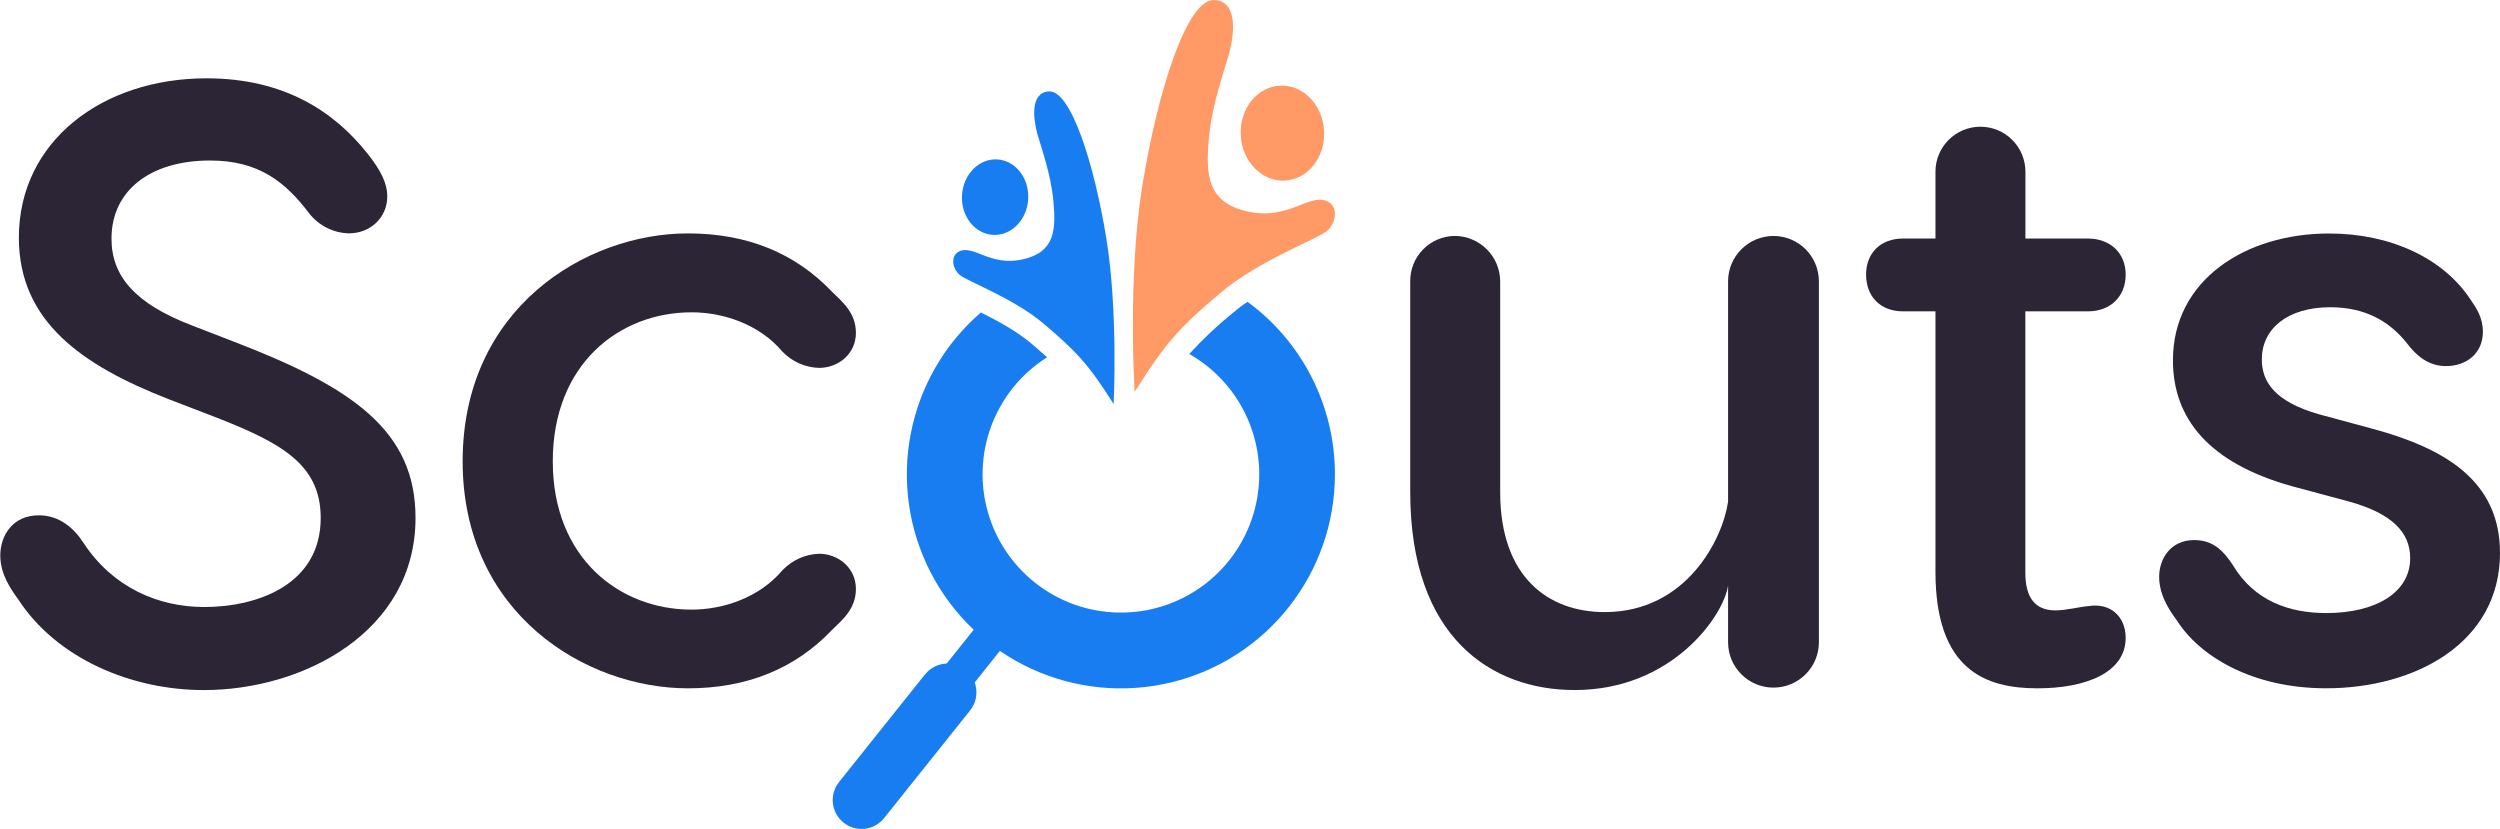
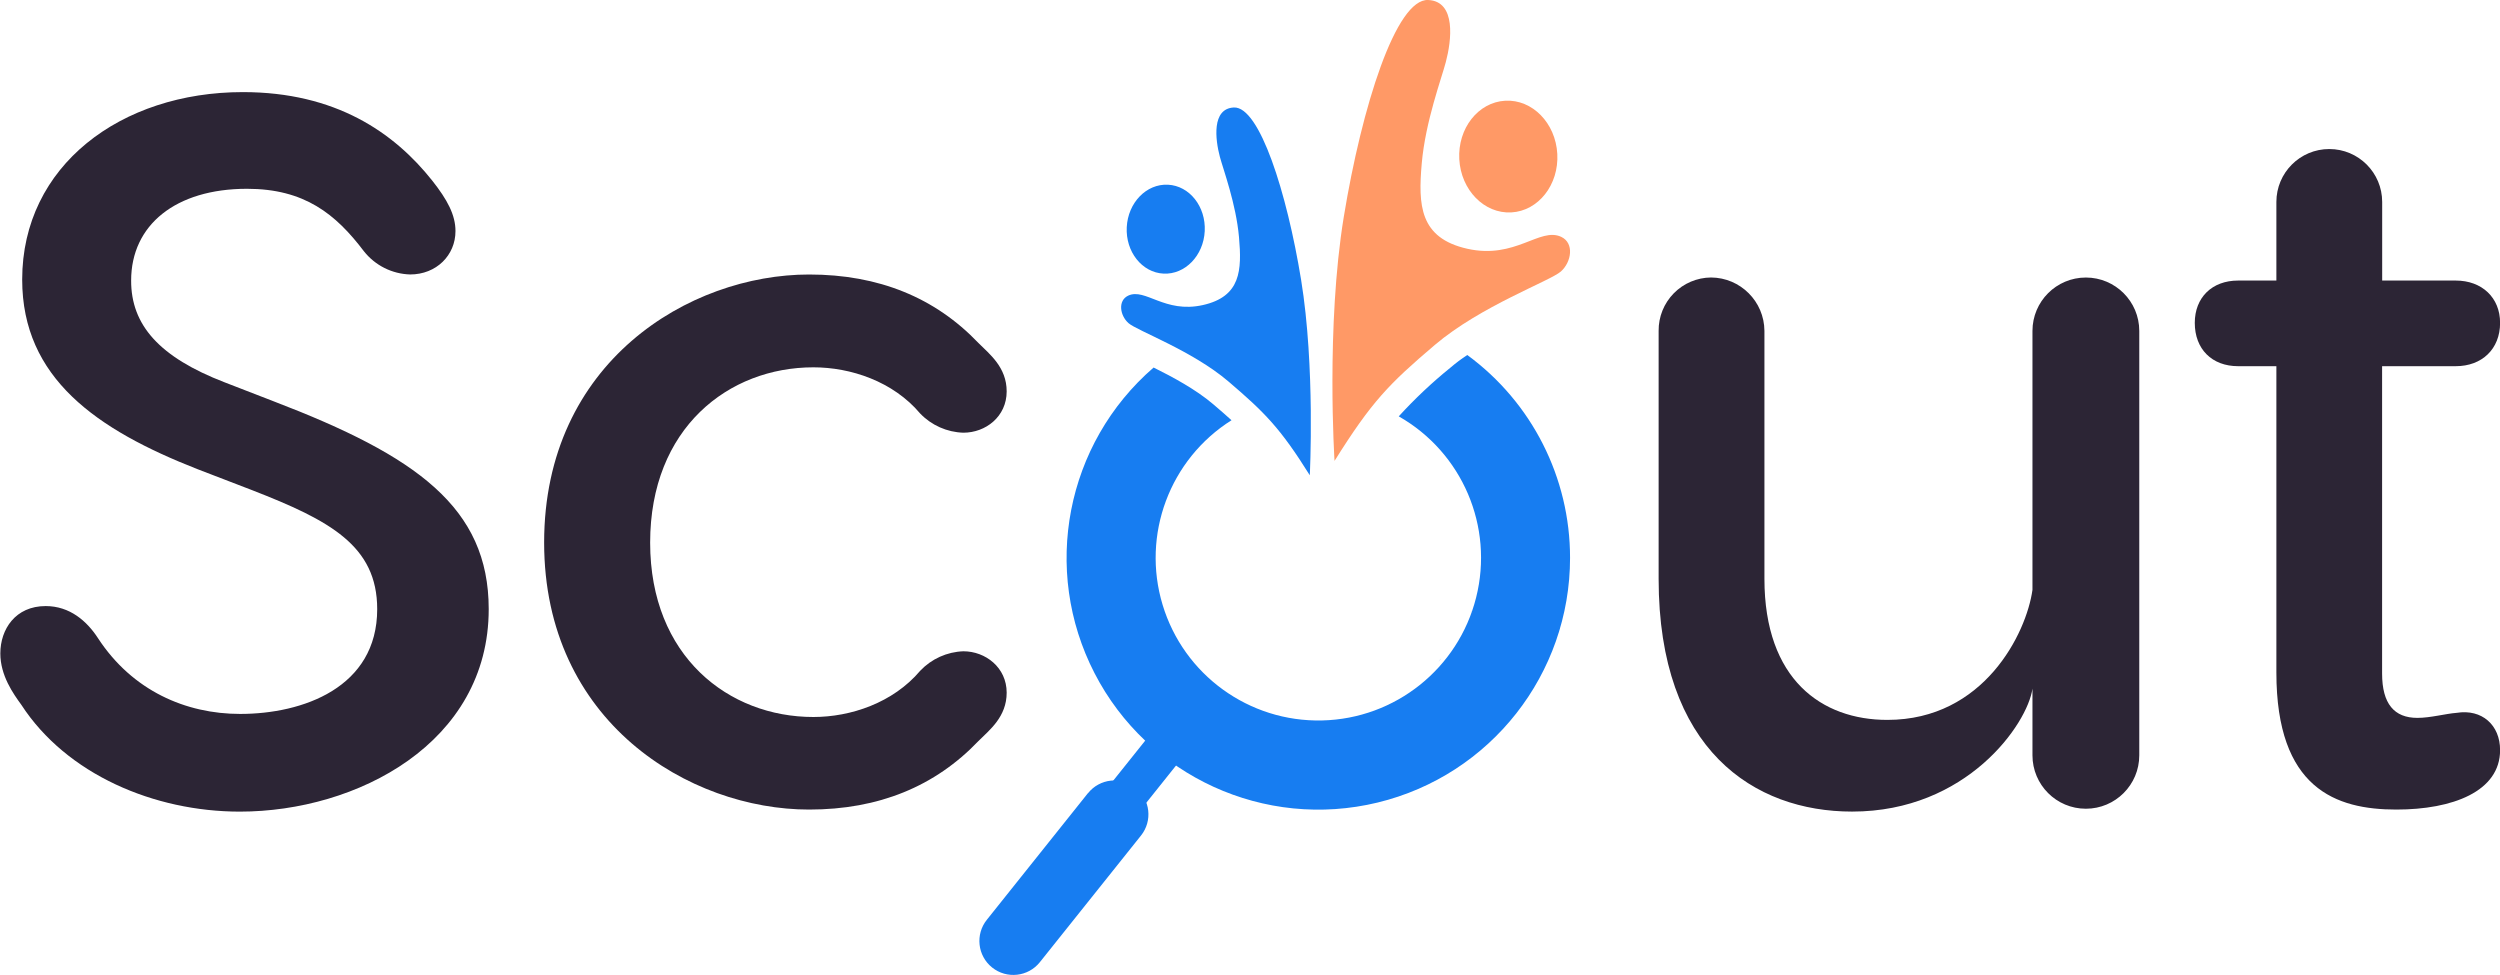
- <svg xmlns="http://www.w3.org/2000/svg" viewBox="0 0 699.78 232.01">
+ <svg xmlns="http://www.w3.org/2000/svg" viewBox="0 0 594.98 232.01">
  <defs>
    <style>.cls-1{fill:#2c2535;}.cls-2{fill:#177df1;}.cls-3{fill:#f96;}</style>
  </defs>
  <g id="Layer_2" data-name="Layer 2">
    <g id="Layer_1-2" data-name="Layer 1">
      <path class="cls-1" d="M102.88,43c3.6,4.56,5.52,8.16,5.52,12,0,5.76-4.56,10.32-10.79,10.32a14.56,14.56,0,0,1-11-5.52c-6.72-8.87-14.15-14.87-27.82-14.87-17,0-27.58,8.63-27.58,21.83C31.18,77.32,37.89,85,53.48,91l11.75,4.55c33.82,12.95,51.08,25.19,51.08,49.41,0,31.89-31.41,48.2-59.23,48.2-20.39,0-41.25-8.87-52-25.42-1.92-2.64-5-6.95-5-12.23,0-5.76,3.6-11.27,10.79-11.27,5.76,0,9.84,3.6,12.47,7.67,8.16,12.47,20.87,18,33.82,18,14.87,0,32.61-6.24,32.61-24.94,0-15.11-11.27-21.11-29.73-28.3l-13-5C23,102.26,5.28,90,5.28,66.53c0-27.1,23.5-44.61,52.52-44.61C79.86,21.92,93.77,31.51,102.88,43Z" />
      <path class="cls-1" d="M239.58,164.85c0,5.76-4.08,8.88-6.72,11.51-10.31,10.8-23.74,16.31-40.29,16.31-28.54,0-63.07-20.86-63.07-63.55,0-42.93,34.53-63.79,63.07-63.79,16.55,0,30,5.51,40.29,16.3,2.64,2.64,6.72,5.76,6.72,11.52,0,6-5,9.83-10.31,9.83A14.87,14.87,0,0,1,219,98.42c-6.47-7.67-16.54-11-25.42-11-20.14,0-38.85,14.39-38.85,41.73,0,27.1,18.71,41.49,38.85,41.49,8.88,0,18.95-3.36,25.42-11A14.87,14.87,0,0,1,229.27,155C234.54,155,239.58,158.86,239.58,164.85Z" />
      <path class="cls-1" d="M394.74,137.75v-59a12.58,12.58,0,0,1,12.47-12.71,12.79,12.79,0,0,1,12.71,12.71v59c0,24,13.67,33.58,29.25,33.58,23,0,33.1-20.63,34.54-30.94V78.76a12.71,12.71,0,1,1,25.42,0v101a12.71,12.71,0,1,1-25.42,0V163.89c-1.2,8.4-15.59,29.26-42.93,29.26C417.52,193.15,394.74,178.52,394.74,137.75Z" />
      <path class="cls-1" d="M595,178.52c0,9.83-11.27,14.15-24.7,14.15-14.39,0-28.54-5-28.54-32.61V87.15h-9.11c-6.24,0-10.31-4.08-10.31-10.31,0-6,4.07-10.07,10.31-10.07h9.11V48.06a12.59,12.59,0,0,1,25.18,0V66.77h17.51c6.23,0,10.55,4.07,10.55,10.07,0,6.23-4.32,10.31-10.55,10.31H566.92V160.3c0,7.19,2.88,10.55,8.4,10.55,3.11,0,6.71-1,9.35-1.2C590.66,168.69,595,172.53,595,178.52Z" />
-       <path class="cls-1" d="M691.63,84c1.44,2.16,3.36,4.8,3.36,8.88,0,6-4.56,9.59-10.32,9.59-3.83,0-7.43-1.68-11-6.48C668.85,90,662.13,86,652.3,86c-12,0-19.19,6-19.19,14.63,0,6,3.36,11.75,16.07,15.35L664.05,120c20.38,5.51,35.73,14.63,35.73,34.77,0,25.18-23.74,37.89-48.68,37.89-20.86,0-35.49-9.11-41.73-18.94-1.2-1.68-5-6.48-5-12.23,0-5,3.12-10.32,9.84-10.32,5.51,0,8.39,3.36,10.79,7,6,10.07,15.83,13.43,26.14,13.43,13.91,0,23.5-5.76,23.5-15.35,0-7.2-5-12.47-17-15.83l-16.07-4.32c-23.27-6.47-33.34-18.94-33.34-35.25,0-22.54,20.39-35.49,43.65-35.49C669.09,65.33,684,72.28,691.63,84Z" />
      <path class="cls-2" d="M373.66,132.76a59.91,59.91,0,1,1-99.11-45.29c4.52,2.24,10.05,5.21,14.17,8.72,1.63,1.39,3.07,2.64,4.37,3.82a38.72,38.72,0,1,0,39.8-.92,111.9,111.9,0,0,1,12.31-11.6c1.24-1.06,2.57-2.07,4-3A59.79,59.79,0,0,1,373.66,132.76Z" />
      <path class="cls-2" d="M274.87,133.47c0,.11,0,.23,0,.34v.62Z" />
      <path class="cls-2" d="M316.44,169.89h.37l-.52,0Z" />
      <path class="cls-2" d="M342.71,157l.28-.3-.63.78Z" />
      <path class="cls-2" d="M350.18,145.27h0a3.62,3.62,0,0,0-.17.87,4.48,4.48,0,0,1,.08-.64C350.13,145.42,350.16,145.34,350.18,145.27Z" />
      <path class="cls-2" d="M371.34,147.79a14.63,14.63,0,0,1-.22,1.81c-.11.36-.23.73-.36,1.09Z" />
      <path class="cls-2" d="M278.1,169.32h0L254,199.47a4.72,4.72,0,1,0,7.38,5.89h0l24.08-30.15a4.72,4.72,0,1,0-7.38-5.89Z" />
      <path class="cls-2" d="M258.94,188.74h0L234.86,218.9A8.07,8.07,0,1,0,247.47,229h0l24.08-30.15a8.07,8.07,0,1,0-12.61-10.08Z" />
      <path class="cls-2" d="M311.72,113.11s1.32-25.78-2.07-46.53-9.89-41.28-16-41c-5.34.26-4.41,7.68-3.33,11.74.82,3.06,3.85,11.2,4.55,19.11s.44,14.16-8.63,16.18-13.67-4.13-17.72-2.26c-2.53,1.18-2,4.73.05,6.55s15.17,6.53,23.79,13.89S304.69,101.86,311.72,113.11Z" />
-       <ellipse class="cls-2" cx="278.55" cy="55.18" rx="10.58" ry="9.28" transform="translate(208.33 330.33) rotate(-86.89)" />
+       <ellipse class="cls-2" cx="278.55" cy="55.18" rx="10.58" ry="9.28" transform="matrix(0.05, -1, 1, 0.05, 208.33, 330.33)" />
      <path class="cls-3" d="M317.61,109.69s-2.07-32,2.2-58.08c4.31-26.31,12.45-52,20.1-51.61,6.71.33,5.54,9.67,4.18,14.78-1,3.85-4.84,14.1-5.72,24.06s-.55,17.82,10.87,20.37,17.2-5.21,22.3-2.85c3.18,1.48,2.47,6-.06,8.25s-19.11,8.22-30,17.48S326.47,95.52,317.61,109.69Z" />
      <ellipse class="cls-3" cx="358.96" cy="37.25" rx="11.68" ry="13.31" transform="translate(-1.49 19.54) rotate(-3.11)" />
    </g>
  </g>
</svg>
